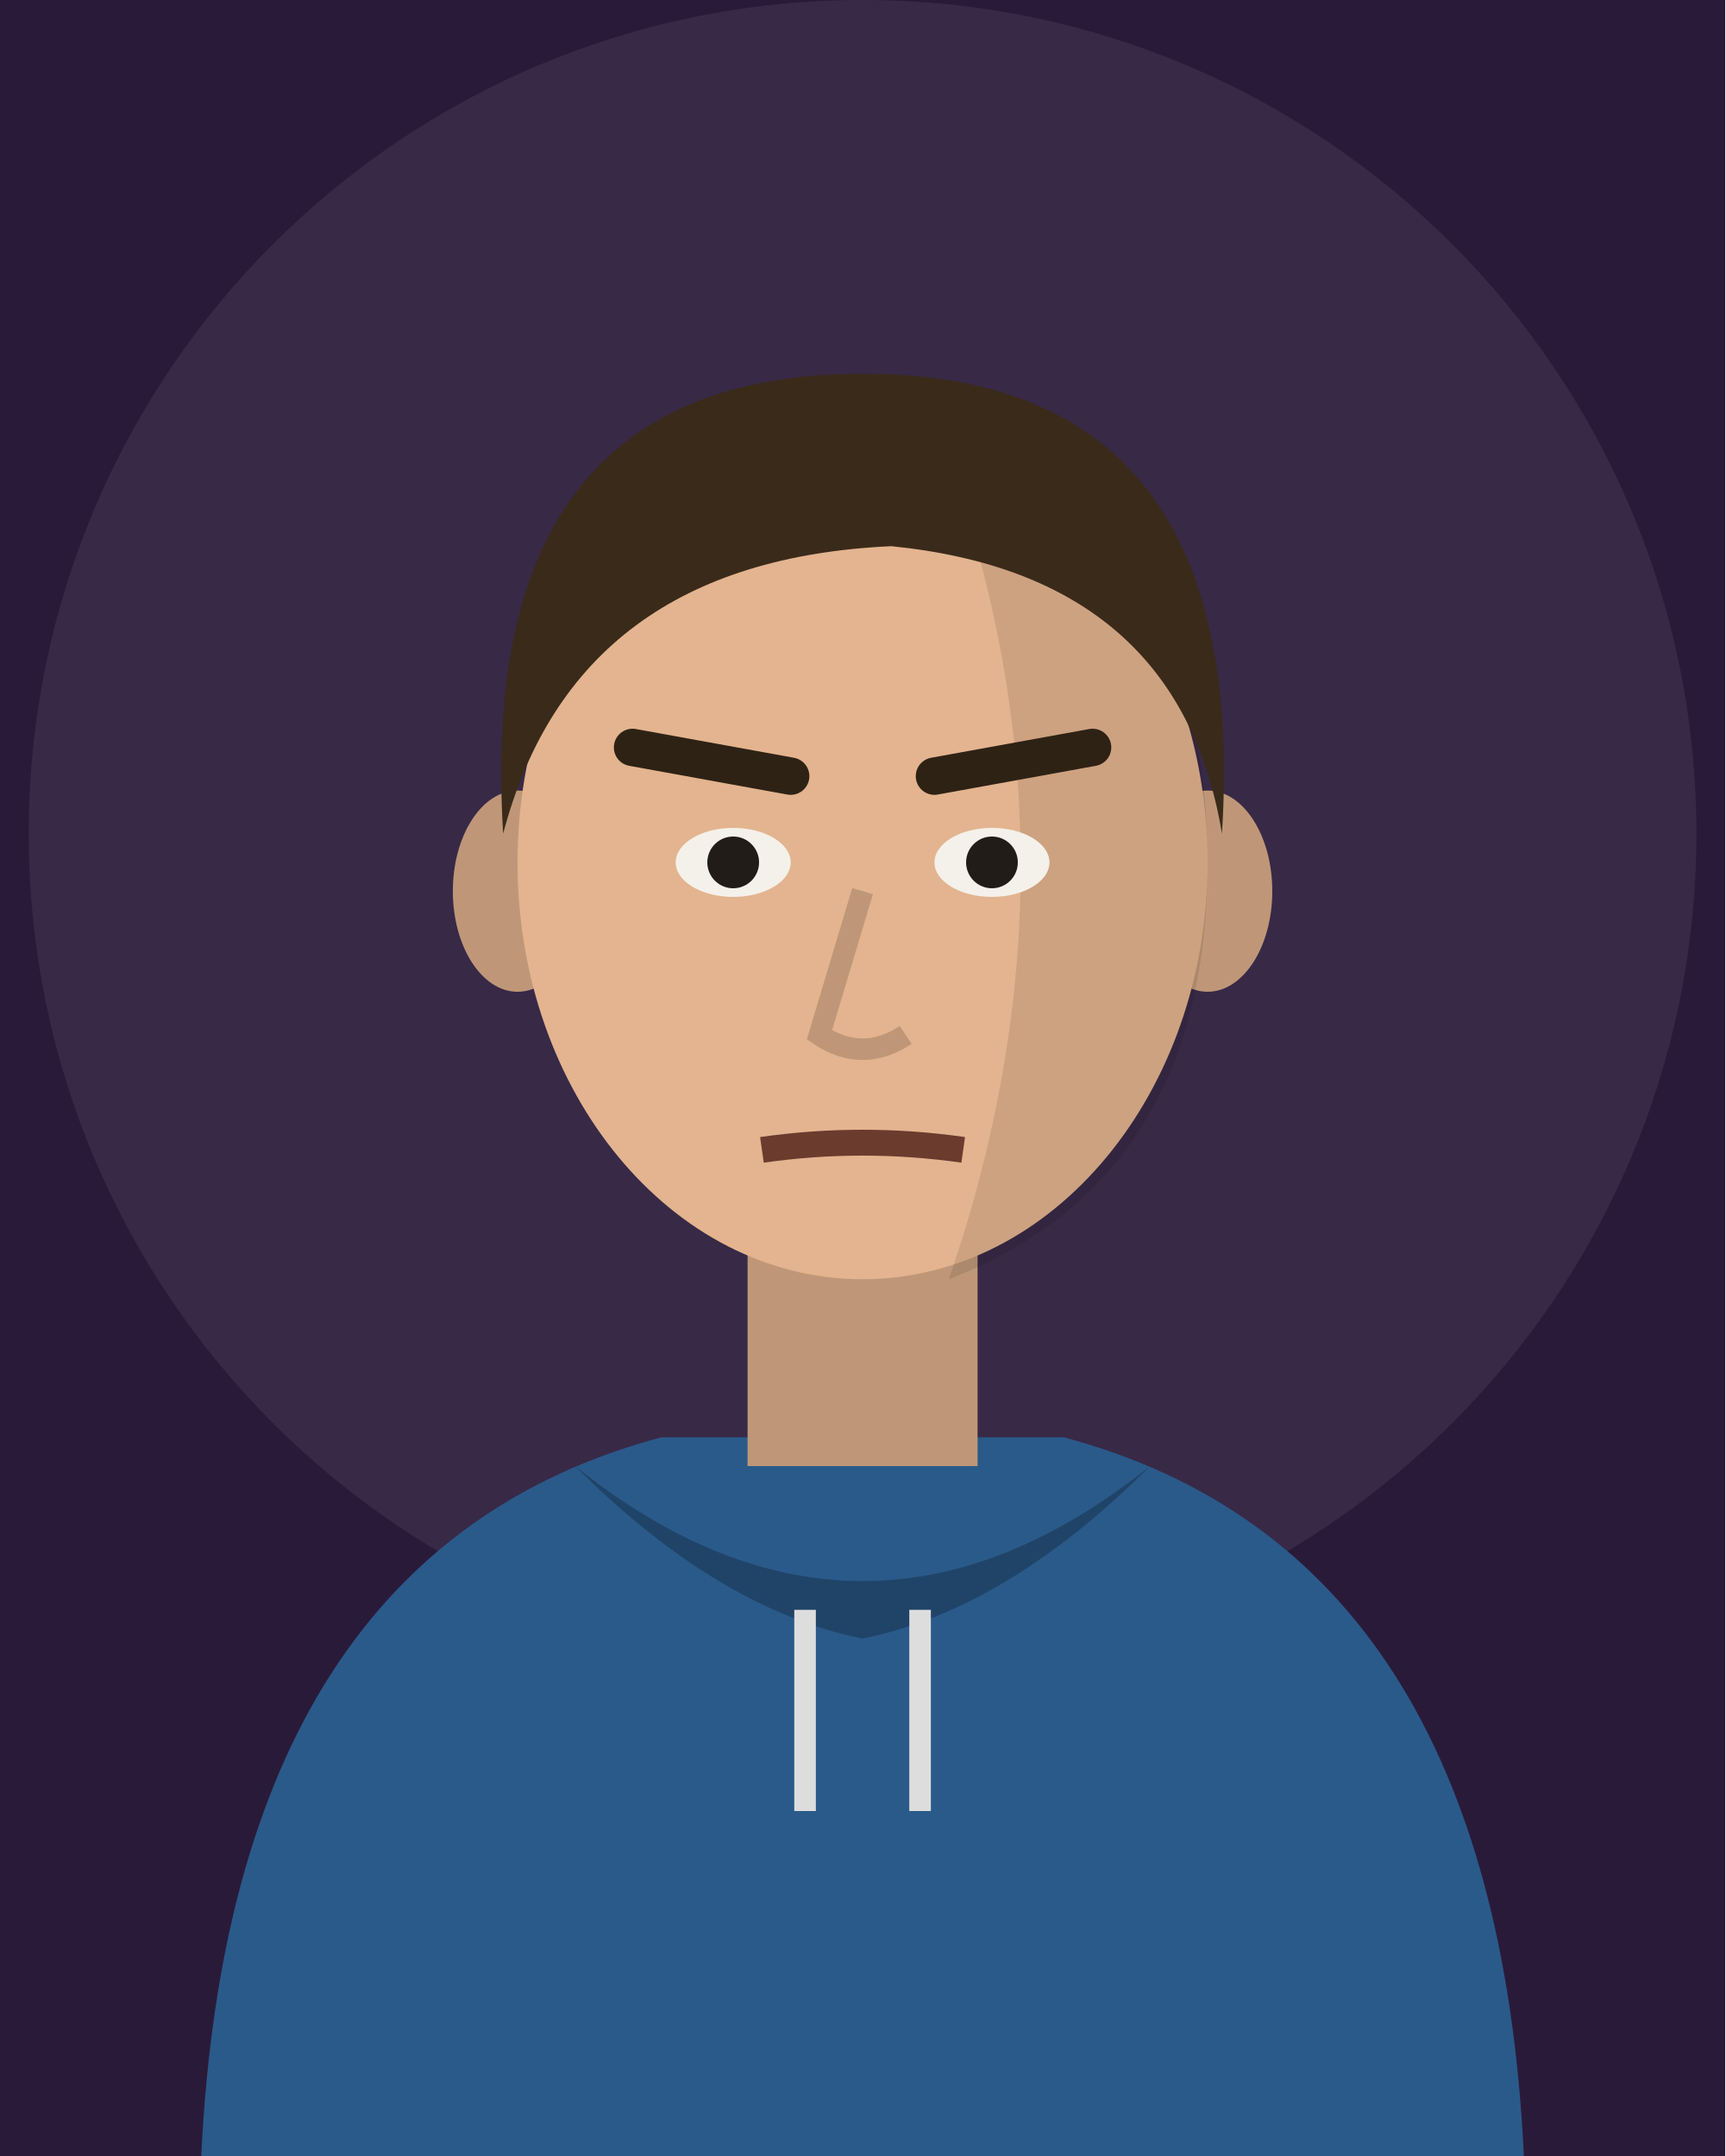
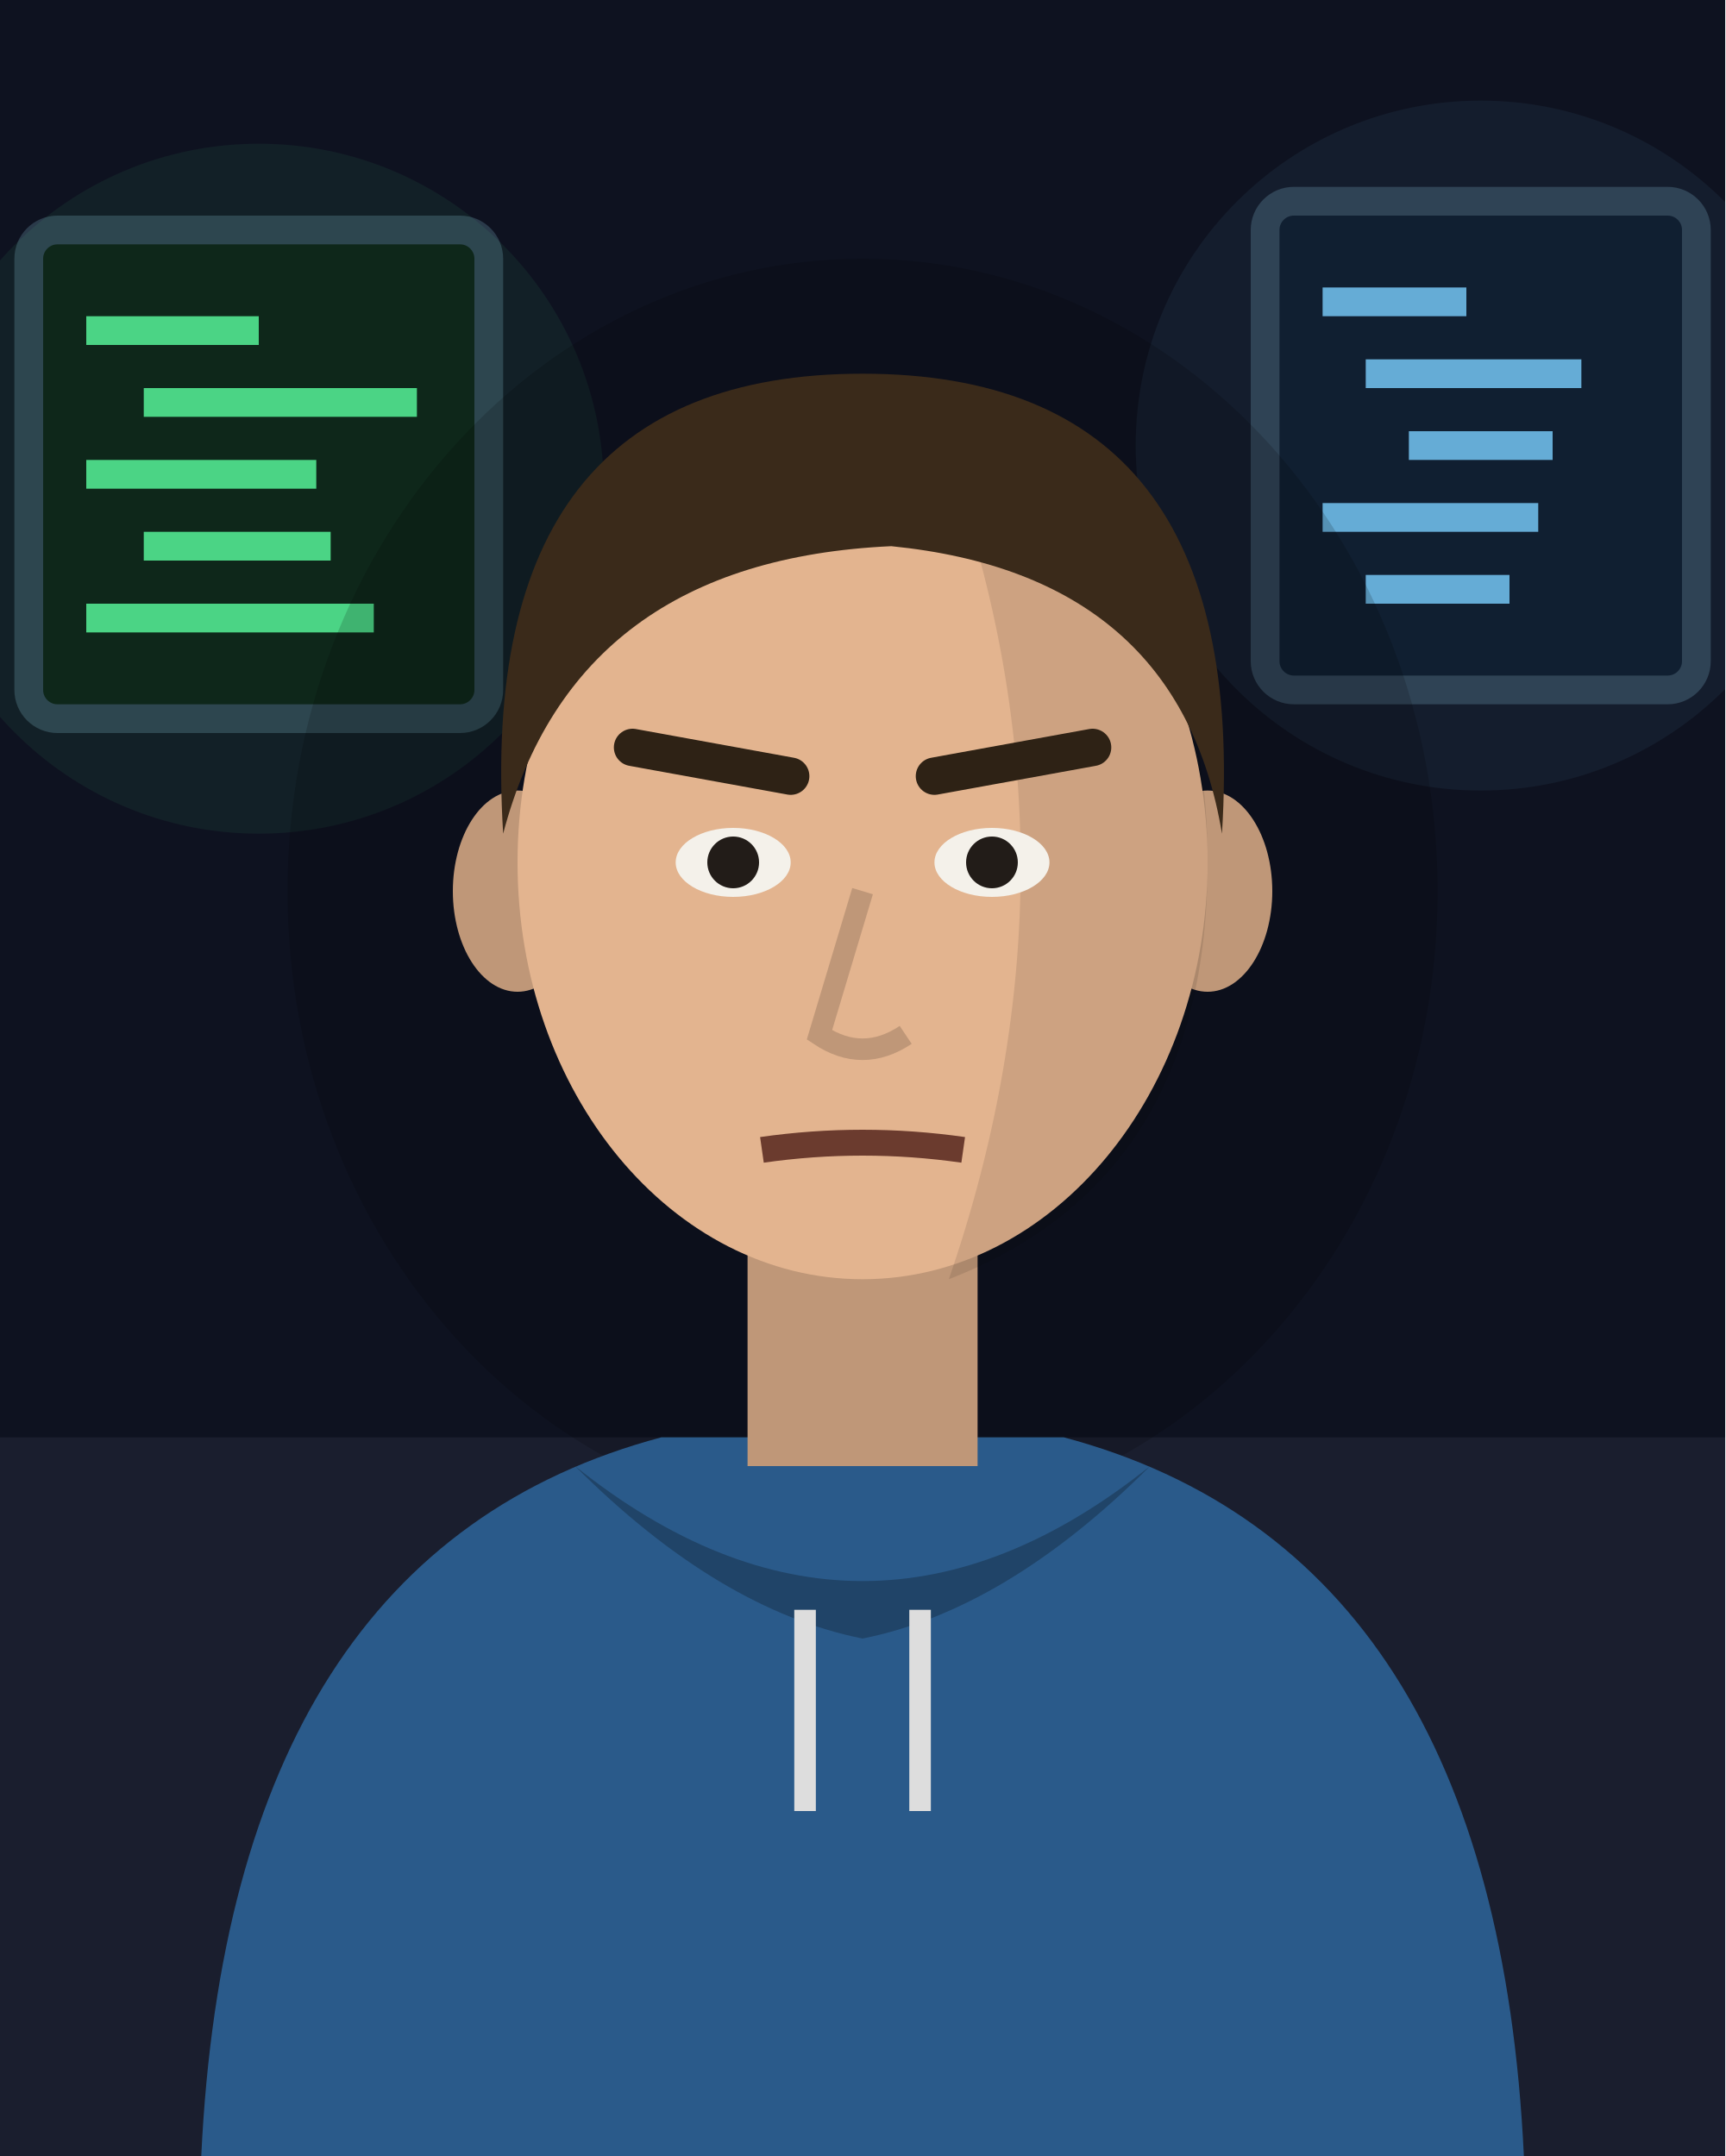
<svg xmlns="http://www.w3.org/2000/svg" viewBox="0 0 120 150" role="img" aria-label="Hugo Sanz">
  <style>.fx{transform-box:fill-box;transform-origin:center}.tw{animation:tw 3s ease-in-out infinite}.pu{animation:pu 4s ease-in-out infinite}@keyframes tw{50%{opacity:.25}}@keyframes pu{50%{opacity:.55}}@keyframes spin{to{transform:rotate(360deg)}}@media (prefers-reduced-motion:reduce){*{animation:none!important}}</style>
-   <rect width="120" height="150" fill="#2a1a3a" />
-   <circle cx="60" cy="58" r="58" fill="#fff" opacity=".07" />
+   <rect width="120" height="150" fill="#0e1220" />
+   <rect x="2" y="16" width="32" height="34" rx="2" fill="#0a1a12" stroke="#2a3a4a" stroke-width="2" />
+   <rect x="88" y="14" width="30" height="34" rx="2" fill="#0a1424" stroke="#2a3a4a" stroke-width="2" />
+   <rect x="6" y="22" width="12" height="2" fill="#5affa0" opacity=".8" />
+   <rect x="92" y="20" width="10" height="2" fill="#7ad0ff" opacity=".8" />
+   <rect x="10" y="27" width="19" height="2" fill="#5affa0" opacity=".8" />
+   <rect x="95" y="25" width="15" height="2" fill="#7ad0ff" opacity=".8" />
+   <rect x="6" y="32" width="16" height="2" fill="#5affa0" opacity=".8" />
+   <rect x="98" y="30" width="10" height="2" fill="#7ad0ff" opacity=".8" />
+   <rect x="10" y="37" width="13" height="2" fill="#5affa0" opacity=".8" />
+   <rect x="92" y="35" width="15" height="2" fill="#7ad0ff" opacity=".8" />
+   <rect x="6" y="42" width="20" height="2" fill="#5affa0" opacity=".8" />
+   <rect x="95" y="40" width="10" height="2" fill="#7ad0ff" opacity=".8" />
+   <circle cx="18" cy="34" r="24" fill="#5affa0" opacity=".06" />
+   <circle cx="103" cy="31" r="24" fill="#7ad0ff" opacity=".06" />
+   <rect x="0" y="100" width="120" height="50" fill="#1a1e2e" />
+   <ellipse cx="60" cy="62" rx="40" ry="44" fill="#000" opacity=".16" />
  <path d="M14 150 Q16 108 46 100 H74 Q104 108 106 150Z" fill="#2a5a8a" />
  <path d="M40 102 Q60 118 80 102 Q70 112 60 114 Q50 112 40 102Z" fill="#204468" />
  <path d="M56 112V126M64 112V126" stroke="#ddd" stroke-width="1.5" />
  <rect x="52" y="86" width="16" height="16" fill="#bf9778" />
  <ellipse cx="36" cy="62" rx="4.5" ry="7" fill="#bf9778" />
  <ellipse cx="84" cy="62" rx="4.5" ry="7" fill="#bf9778" />
  <ellipse cx="60" cy="60" rx="24" ry="29" fill="#e3b48f" />
  <path d="M66 32 Q84 38 84 60 Q84 82 66 89 Q76 60 66 32Z" fill="#000" opacity=".1" />
  <path d="M35 58 Q33 26 60 26 Q87 26 85 58 Q82 40 62 38 Q40 39 35 58Z" fill="#3a2a1a" />
  <path d="M44 52 L55 54 M65 54 L76 52" stroke="#2e2215" stroke-width="2.6" stroke-linecap="round" />
  <ellipse cx="51" cy="60" rx="4" ry="2.4" fill="#f4f1ea" />
  <circle cx="51" cy="60" r="1.8" fill="#221c18" />
  <ellipse cx="69" cy="60" rx="4" ry="2.4" fill="#f4f1ea" />
  <circle cx="69" cy="60" r="1.8" fill="#221c18" />
  <path d="M60 62 L57 72 Q60 74 63 72" fill="none" stroke="#bf9778" stroke-width="1.5" />
  <path d="M53 80 Q60 79 67 80" stroke="#6b3b2e" stroke-width="1.8" fill="none" />
</svg>
